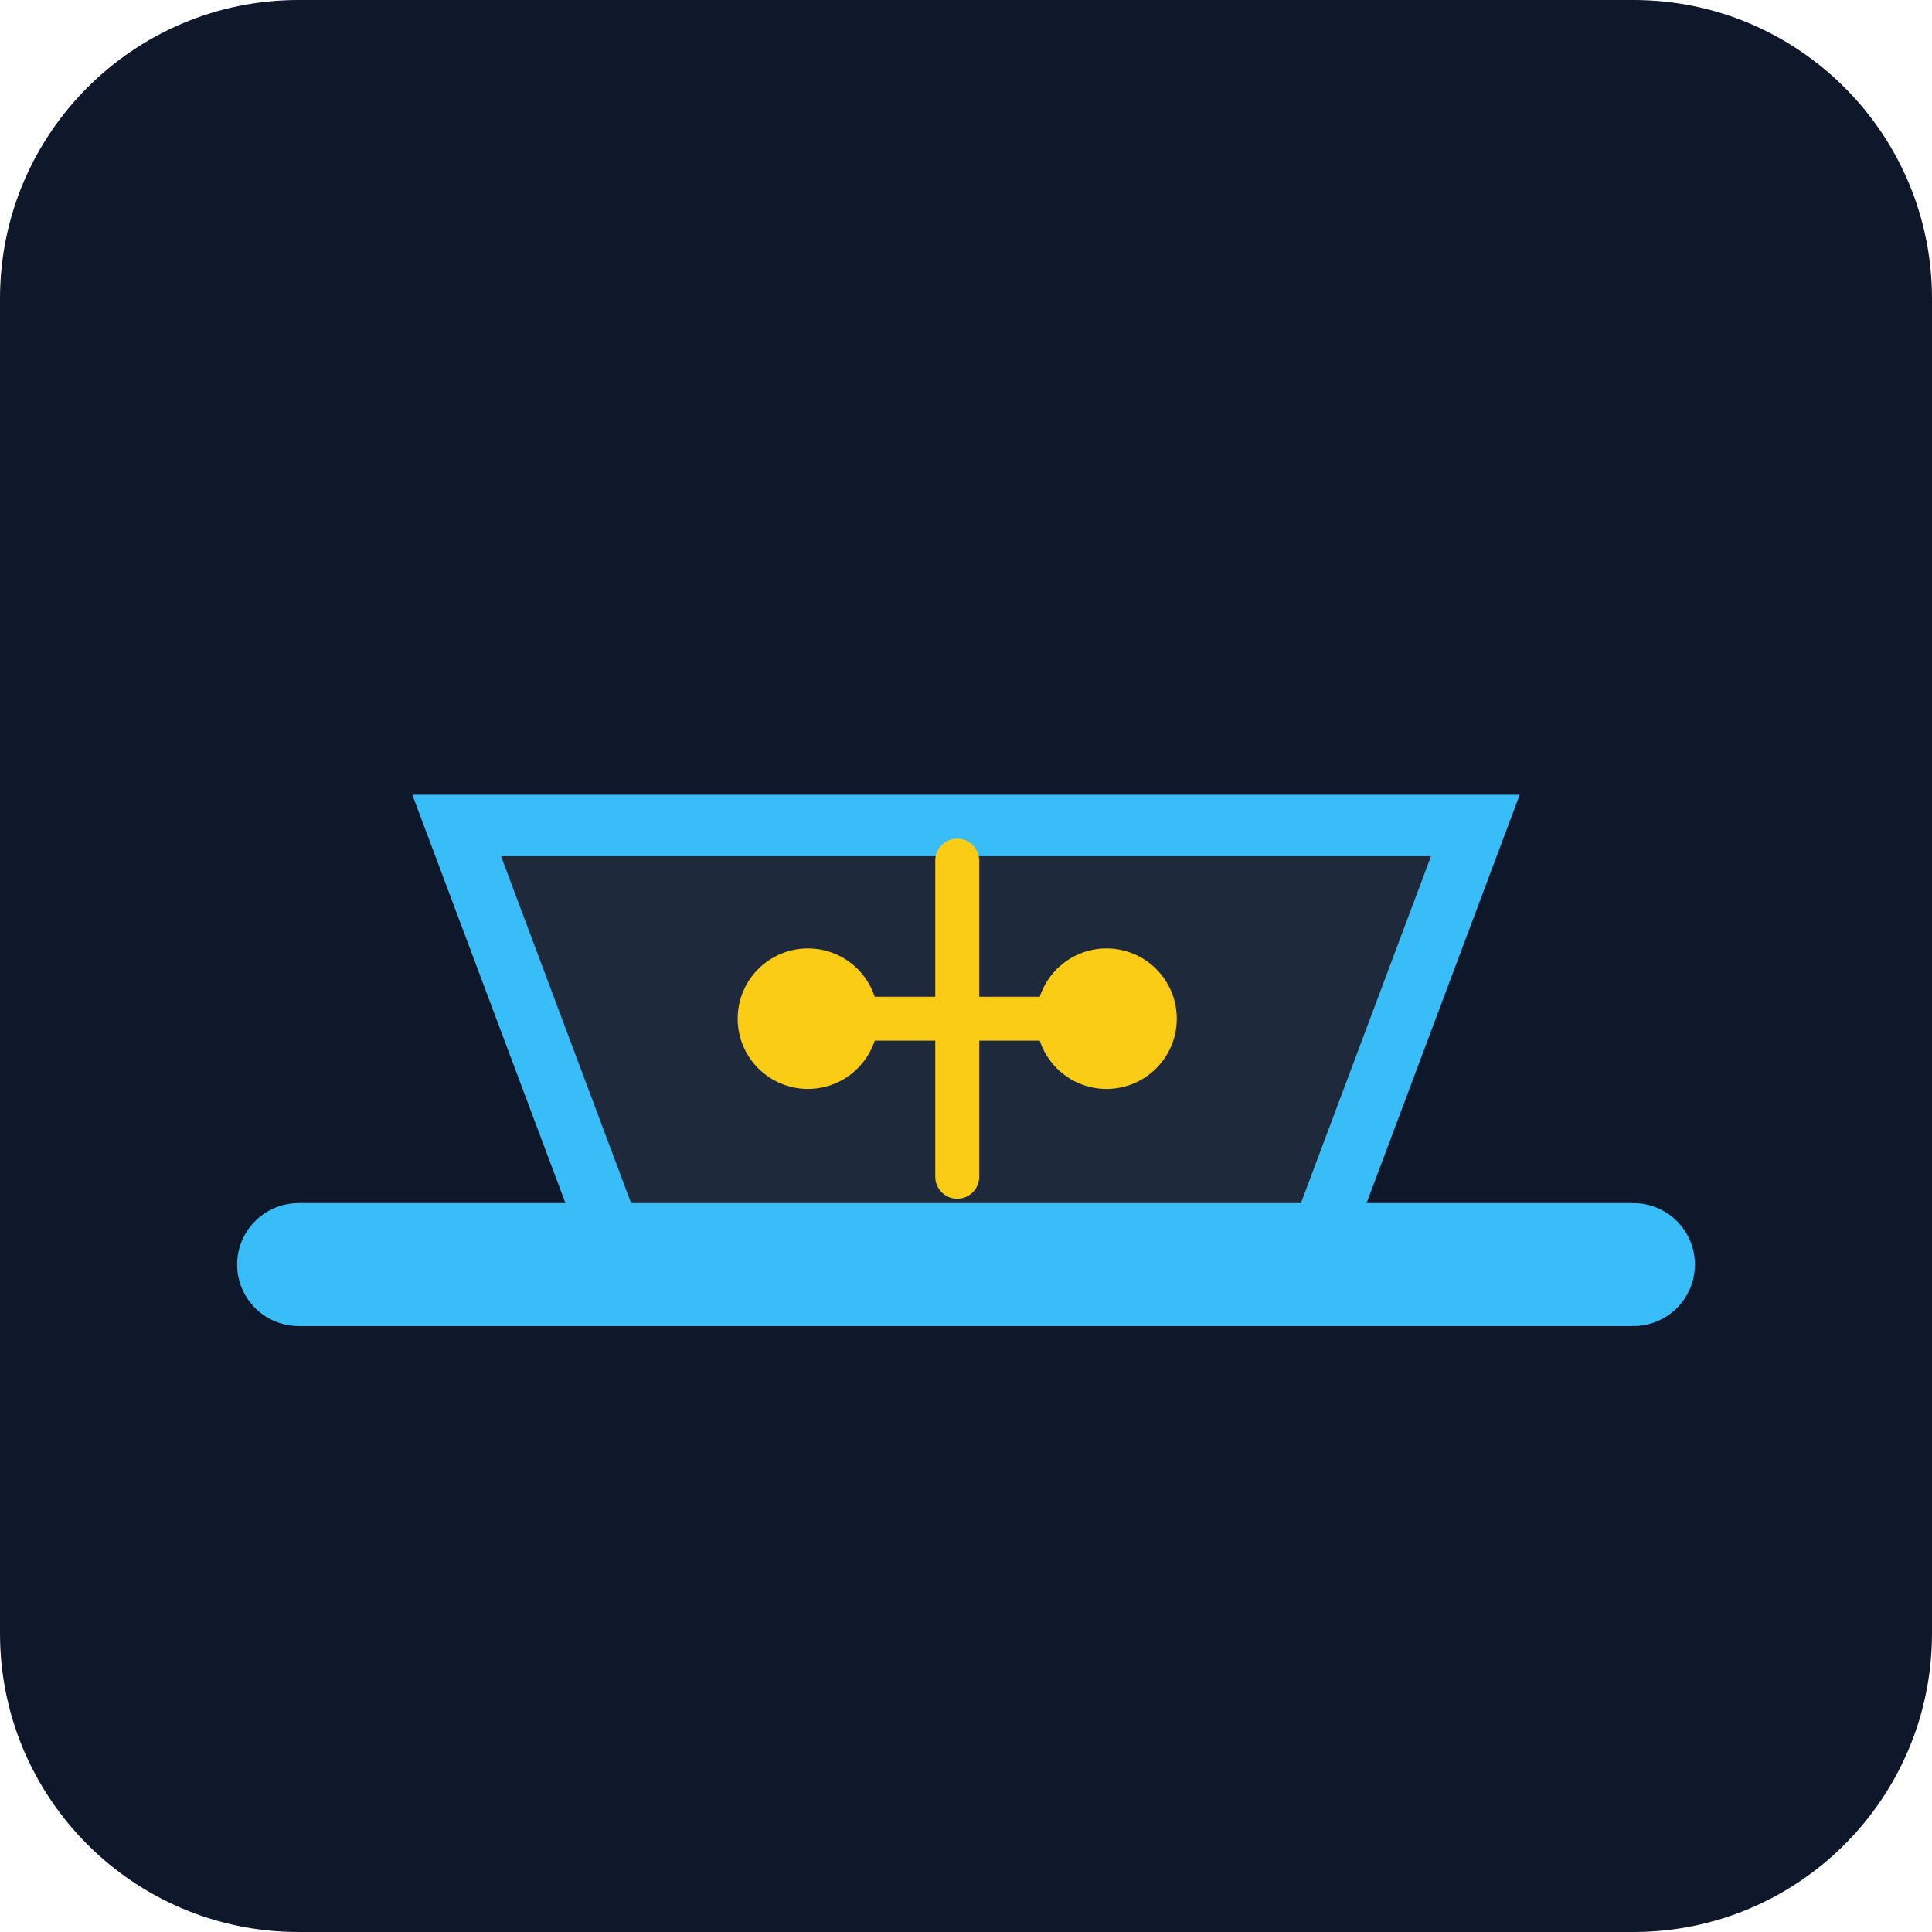
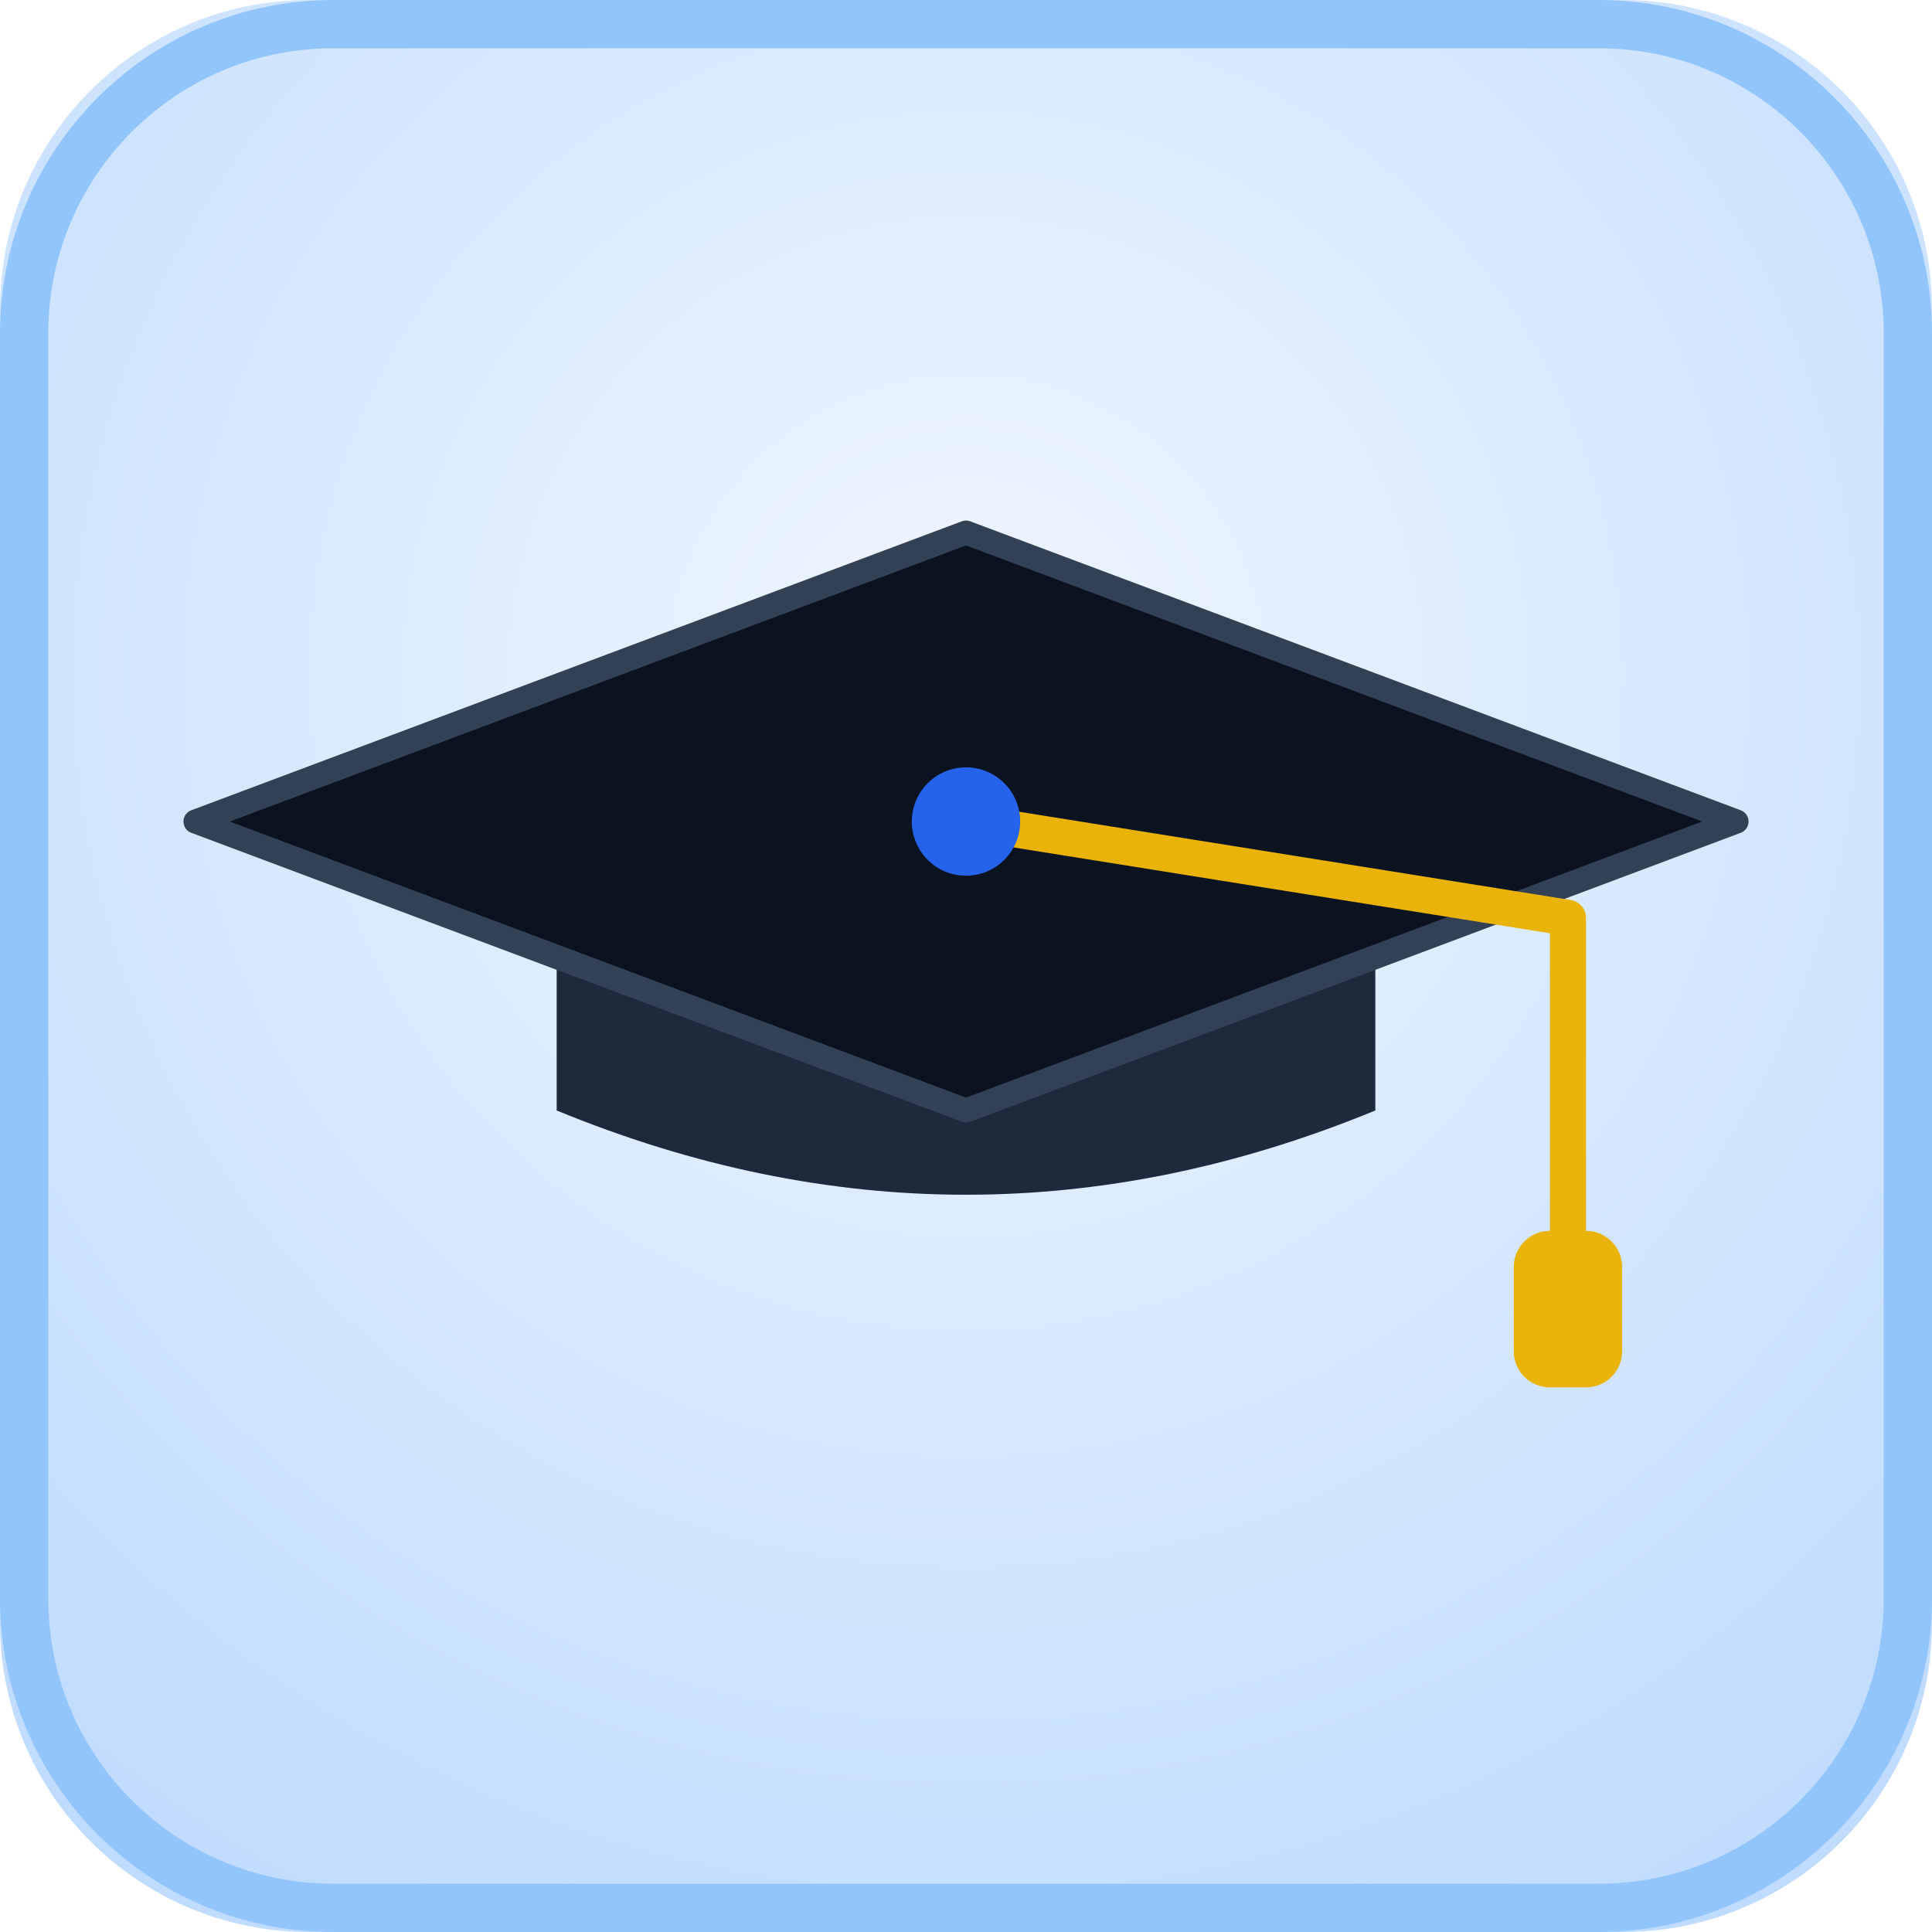
- <svg xmlns="http://www.w3.org/2000/svg" viewBox="0 0 220 220">
-   <rect width="220" height="220" rx="34" fill="#0f172a" />
-   <path d="M52 94h116l-18 48H70z" fill="#1e293b" stroke="#38bdf8" stroke-width="7" />
-   <path d="M34 144h152" stroke="#38bdf8" stroke-width="14" stroke-linecap="round" />
-   <circle cx="92" cy="116" r="8" fill="#facc15" />
-   <circle cx="126" cy="116" r="8" fill="#facc15" />
-   <path d="M92 116h34M109 98v36" stroke="#facc15" stroke-width="5" stroke-linecap="round" />
+ <svg xmlns="http://www.w3.org/2000/svg" viewBox="39.76 -14.24 160.48 160.48">
+   <defs>
+     <radialGradient id="f" cx=".5" cy=".35" r=".75">
+       <stop offset="0" stop-color="#eff6ff" />
+       <stop offset="1" stop-color="#bfdbfe" />
+     </radialGradient>
+   </defs>
+   <rect x="39.76" y="-14.24" width="160.48" height="160.48" rx="25.677" fill="url(#f)" />
+   <rect x="41.766" y="-12.234" width="156.468" height="156.468" rx="25.677" fill="none" stroke="#93c5fd" stroke-width="4.012" />
+   <path d="M86 60 L86 78 Q120 92 154 78 L154 60 Z" fill="#1e293b" />
+   <path d="M56 54 L120 30 L184 54 L120 78 Z" fill="#0b1220" stroke="#334155" stroke-width="2" stroke-linejoin="round" />
+   <g class="av-pendulo">
+     <path d="M120 54 L170 62 L170 90" stroke="#eab308" stroke-width="3" fill="none" stroke-linecap="round" stroke-linejoin="round" />
+     <rect x="165.5" y="88" width="9" height="13" rx="3" fill="#eab308" />
+   </g>
+   <circle cx="120" cy="54" r="4.5" fill="#2563eb" />
</svg>
